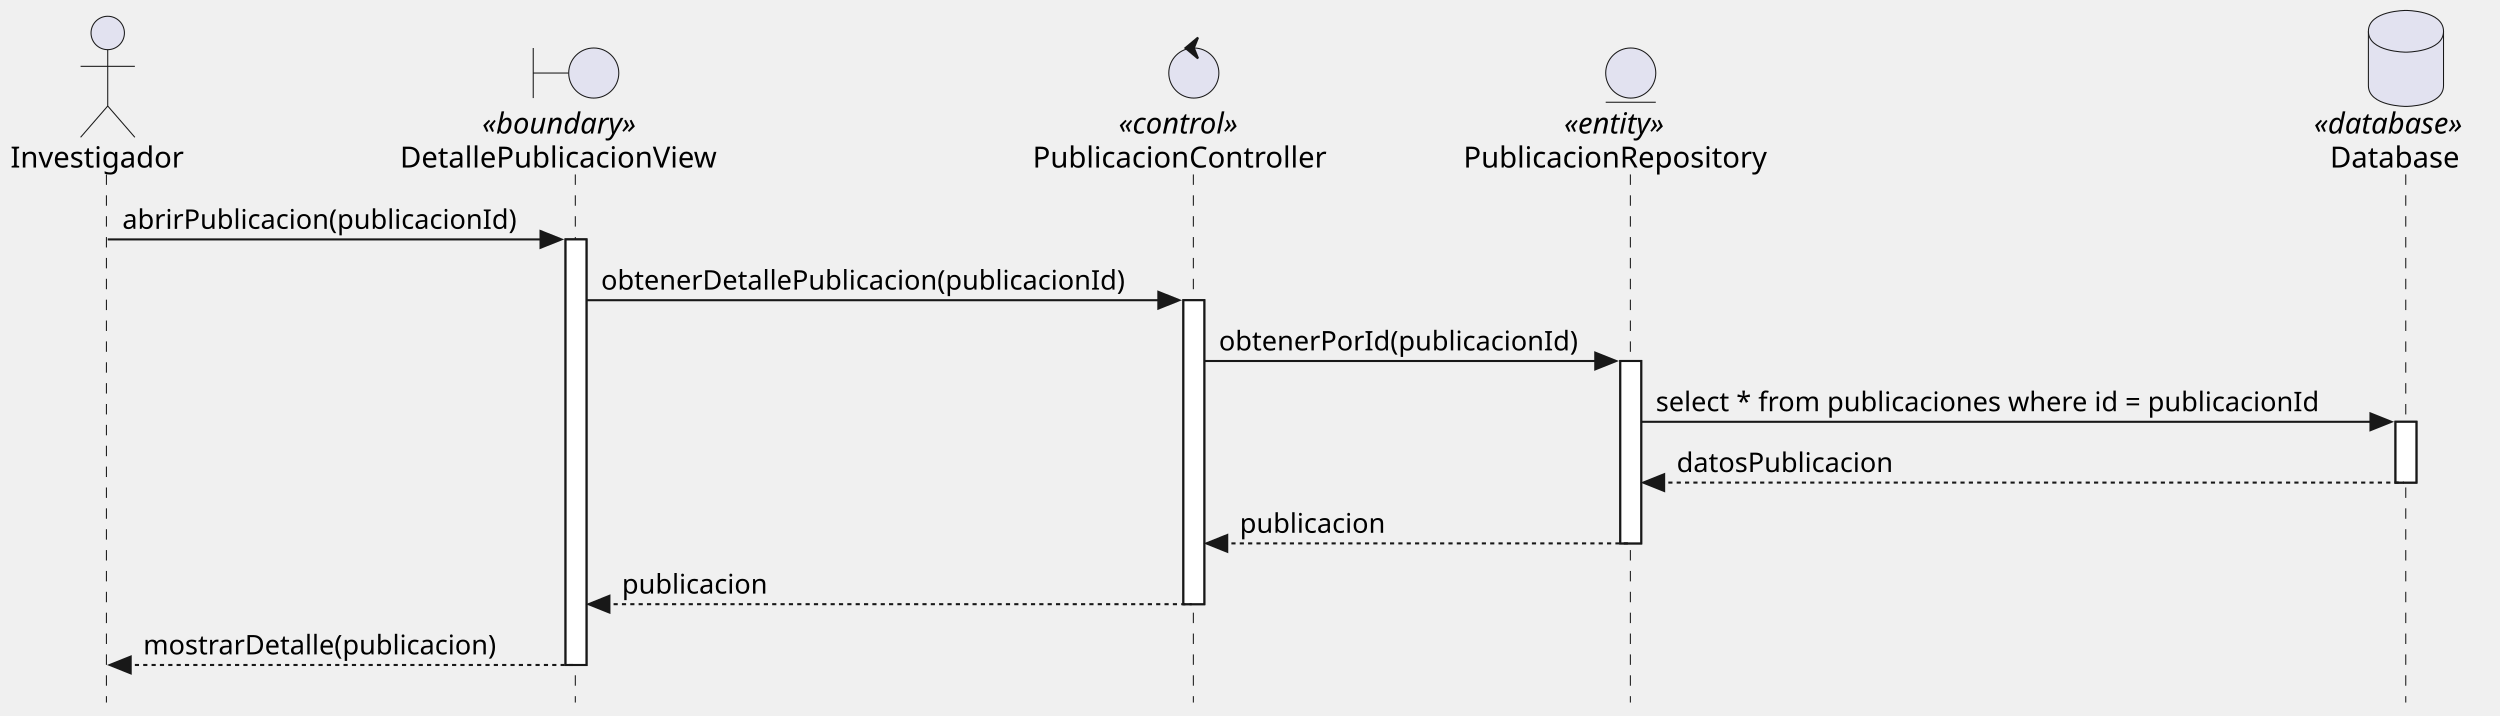
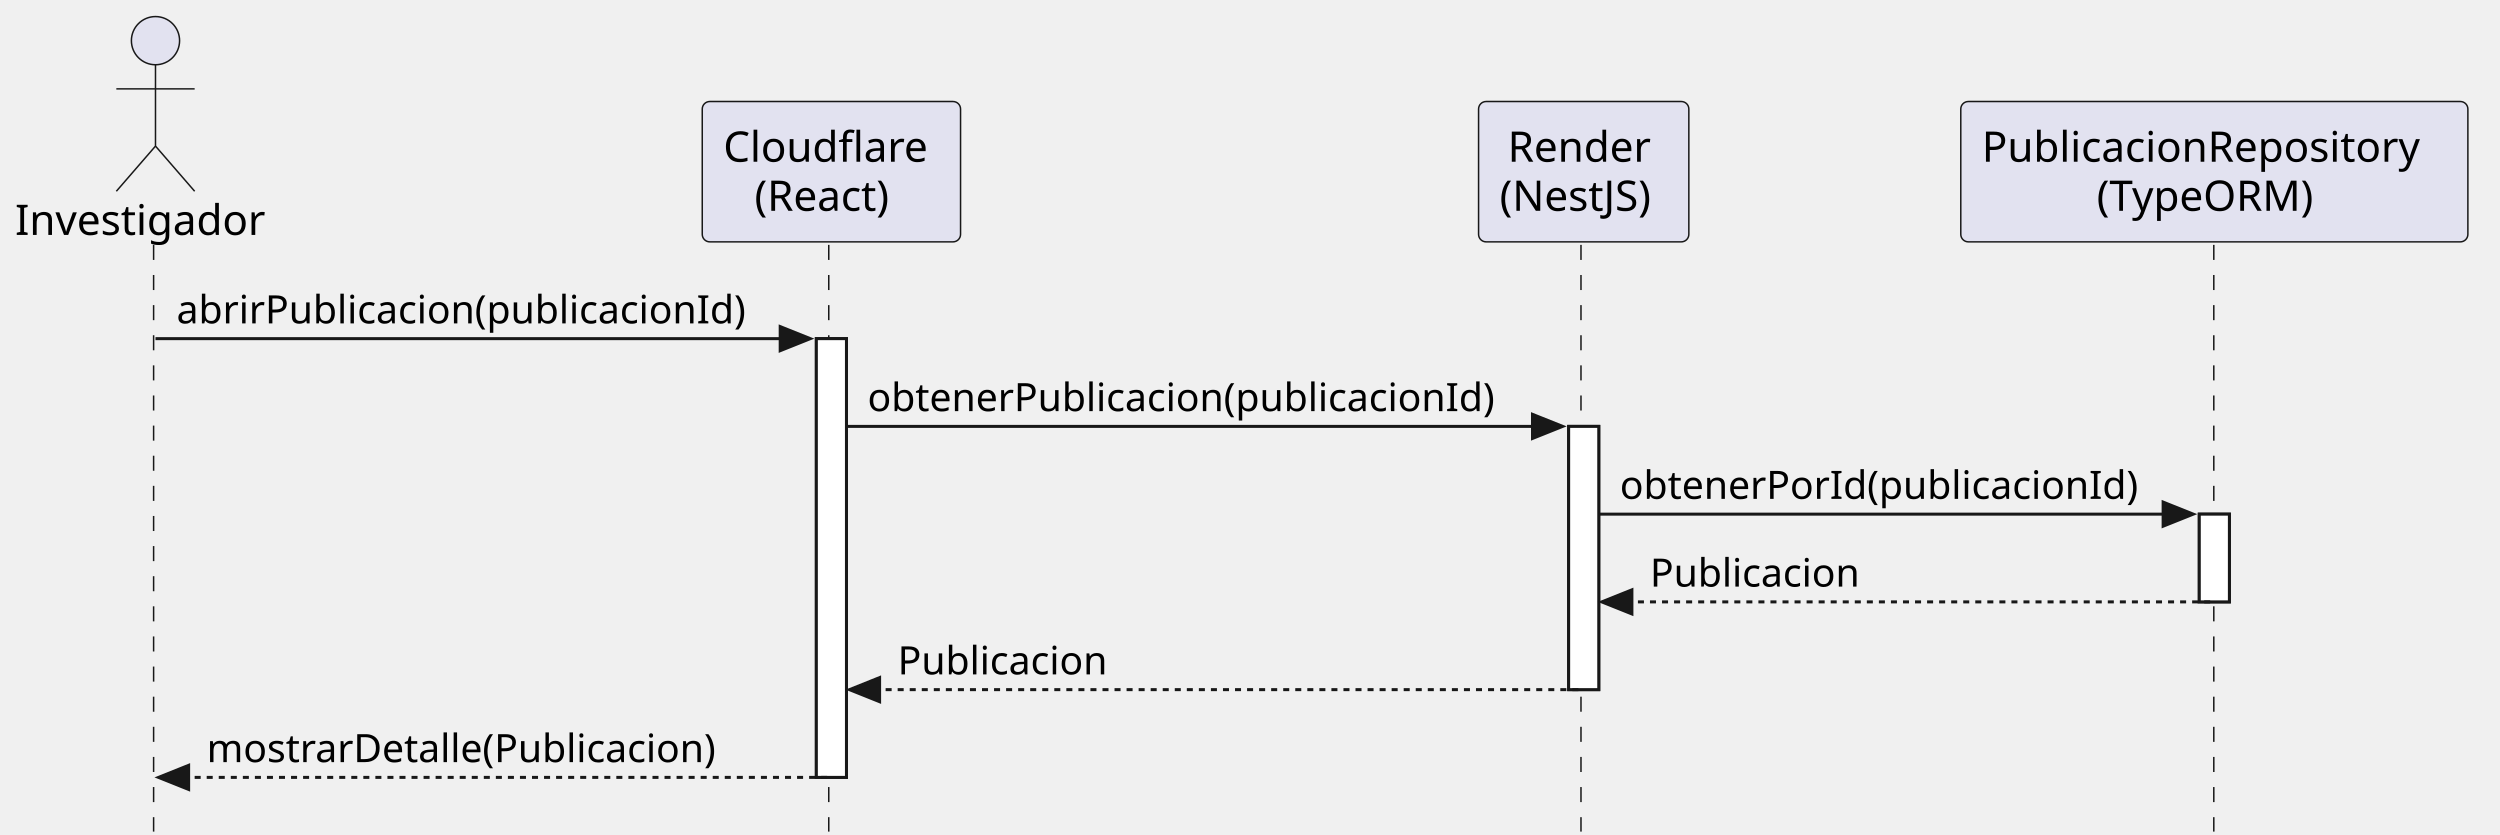
- <svg xmlns="http://www.w3.org/2000/svg" contentStyleType="text/css" data-diagram-type="SEQUENCE" height="343px" preserveAspectRatio="none" style="width:1198px;height:343px;background:#FFFFFF;" version="1.1" viewBox="0 0 1198 343" width="1198px" zoomAndPan="magnify">
+ <svg xmlns="http://www.w3.org/2000/svg" contentStyleType="text/css" data-diagram-type="SEQUENCE" height="277px" preserveAspectRatio="none" style="width:830px;height:277px;background:#FFFFFF;" version="1.1" viewBox="0 0 830 277" width="830px" zoomAndPan="magnify">
  <defs />
  <g>
    <g>
-       <rect fill="#FFFFFF" height="203.93" style="stroke:#181818;stroke-width:1;" width="10" x="271.025" y="114.727" />
+       <rect fill="#FFFFFF" height="145.664" style="stroke:#181818;stroke-width:1;" width="10" x="271.025" y="112.43" />
    </g>
    <g>
-       <rect fill="#FFFFFF" height="145.664" style="stroke:#181818;stroke-width:1;" width="10" x="567.084" y="143.859" />
+       <rect fill="#FFFFFF" height="87.398" style="stroke:#181818;stroke-width:1;" width="10" x="520.79" y="141.562" />
    </g>
    <g>
-       <rect fill="#FFFFFF" height="87.398" style="stroke:#181818;stroke-width:1;" width="10" x="776.453" y="172.992" />
+       <rect fill="#FFFFFF" height="29.133" style="stroke:#181818;stroke-width:1;" width="10" x="730.159" y="170.695" />
+     </g>
+     <g class="participant-lifeline" data-entity-uid="part1" data-qualified-name="Investigador" data-source-line="5" id="part1-lifeline">
+       <g>
+         <rect fill="#000000" fill-opacity="0" height="194.797" width="8" x="47.623" y="81.297" />
+         <line style="stroke:#181818;stroke-width:0.5;stroke-dasharray:5,5;" x1="51" x2="51" y1="81.297" y2="276.094" />
+       </g>
+     </g>
+     <g class="participant-lifeline" data-entity-uid="part2" data-qualified-name="View" data-source-line="6" id="part2-lifeline">
+       <g>
+         <rect fill="#000000" fill-opacity="0" height="194.797" width="8" x="272.025" y="81.297" />
+         <line style="stroke:#181818;stroke-width:0.5;stroke-dasharray:5,5;" x1="275.147" x2="275.147" y1="81.297" y2="276.094" />
+       </g>
+     </g>
+     <g class="participant-lifeline" data-entity-uid="part3" data-qualified-name="Controller" data-source-line="7" id="part3-lifeline">
+       <g>
+         <rect fill="#000000" fill-opacity="0" height="194.797" width="8" x="521.79" y="81.297" />
+         <line style="stroke:#181818;stroke-width:0.5;stroke-dasharray:5,5;" x1="524.886" x2="524.886" y1="81.297" y2="276.094" />
+       </g>
+     </g>
+     <g class="participant-lifeline" data-entity-uid="part4" data-qualified-name="Repository" data-source-line="8" id="part4-lifeline">
+       <g>
+         <rect fill="#000000" fill-opacity="0" height="194.797" width="8" x="731.159" y="81.297" />
+         <line style="stroke:#181818;stroke-width:0.5;stroke-dasharray:5,5;" x1="734.981" x2="734.981" y1="81.297" y2="276.094" />
+       </g>
+     </g>
+     <g class="participant participant-head" data-entity-uid="part1" data-qualified-name="Investigador" data-source-line="5" id="part1-head">
+       <text fill="#000000" font-family="sans-serif" font-size="14" lengthAdjust="spacing" textLength="87.247" x="5" y="77.995">Investigador</text>
+       <ellipse cx="51.623" cy="13.5" fill="#E2E2F0" rx="8" ry="8" style="stroke:#181818;stroke-width:0.5;" />
+       <path d="M51.623,21.5 L51.623,48.5 M38.623,29.5 L64.624,29.5 M51.623,48.5 L38.623,63.5 M51.623,48.5 L64.624,63.5" fill="none" style="stroke:#181818;stroke-width:0.5;" />
+     </g>
+     <g class="participant participant-head" data-entity-uid="part2" data-qualified-name="View" data-source-line="6" id="part2-head">
+       <rect fill="#E2E2F0" height="46.594" rx="2.5" ry="2.5" style="stroke:#181818;stroke-width:0.5;" width="85.757" x="233.147" y="33.703" />
+       <text fill="#000000" font-family="sans-serif" font-size="14" lengthAdjust="spacing" textLength="71.757" x="240.147" y="53.698">Cloudflare</text>
+       <text fill="#000000" font-family="sans-serif" font-size="14" lengthAdjust="spacing" textLength="51.03" x="250.51" y="69.995">(React)</text>
+     </g>
+     <g class="participant participant-head" data-entity-uid="part3" data-qualified-name="Controller" data-source-line="7" id="part3-head">
+       <rect fill="#E2E2F0" height="46.594" rx="2.5" ry="2.5" style="stroke:#181818;stroke-width:0.5;" width="69.809" x="490.886" y="33.703" />
+       <text fill="#000000" font-family="sans-serif" font-size="14" lengthAdjust="spacing" textLength="50.47" x="500.556" y="53.698">Render</text>
+       <text fill="#000000" font-family="sans-serif" font-size="14" lengthAdjust="spacing" textLength="55.809" x="497.886" y="69.995">(NestJS)</text>
+     </g>
+     <g class="participant participant-head" data-entity-uid="part4" data-qualified-name="Repository" data-source-line="8" id="part4-head">
+       <rect fill="#E2E2F0" height="46.594" rx="2.5" ry="2.5" style="stroke:#181818;stroke-width:0.5;" width="168.356" x="650.981" y="33.703" />
+       <text fill="#000000" font-family="sans-serif" font-size="14" lengthAdjust="spacing" textLength="154.356" x="657.981" y="53.698">PublicacionRepository</text>
+       <text fill="#000000" font-family="sans-serif" font-size="14" lengthAdjust="spacing" textLength="78.087" x="696.116" y="69.995">(TypeORM)</text>
    </g>
    <g>
-       <rect fill="#FFFFFF" height="29.133" style="stroke:#181818;stroke-width:1;" width="10" x="1147.934" y="202.125" />
-     </g>
-     <g class="participant-lifeline" data-entity-uid="part1" data-qualified-name="Investigador" id="part1-lifeline">
-       <g>
-         <rect fill="#000000" fill-opacity="0" height="253.062" width="8" x="47.623" y="83.594" />
-         <line style="stroke:#181818;stroke-width:0.5;stroke-dasharray:5,5;" x1="51" x2="51" y1="83.594" y2="336.656" />
-       </g>
-     </g>
-     <g class="participant-lifeline" data-entity-uid="part2" data-qualified-name="DetallePublicacionView" id="part2-lifeline">
-       <g>
-         <rect fill="#000000" fill-opacity="0" height="253.062" width="8" x="272.025" y="83.594" />
-         <line style="stroke:#181818;stroke-width:0.5;stroke-dasharray:5,5;" x1="275.691" x2="275.691" y1="83.594" y2="336.656" />
-       </g>
-     </g>
-     <g class="participant-lifeline" data-entity-uid="part3" data-qualified-name="PublicacionController" id="part3-lifeline">
-       <g>
-         <rect fill="#000000" fill-opacity="0" height="253.062" width="8" x="568.084" y="83.594" />
-         <line style="stroke:#181818;stroke-width:0.5;stroke-dasharray:5,5;" x1="571.856" x2="571.856" y1="83.594" y2="336.656" />
-       </g>
-     </g>
-     <g class="participant-lifeline" data-entity-uid="part4" data-qualified-name="PublicacionRepository" id="part4-lifeline">
-       <g>
-         <rect fill="#000000" fill-opacity="0" height="253.062" width="8" x="777.453" y="83.594" />
-         <line style="stroke:#181818;stroke-width:0.5;stroke-dasharray:5,5;" x1="781.275" x2="781.275" y1="83.594" y2="336.656" />
-       </g>
-     </g>
-     <g class="participant-lifeline" data-entity-uid="part5" data-qualified-name="Database" id="part5-lifeline">
-       <g>
-         <rect fill="#000000" fill-opacity="0" height="253.062" width="8" x="1148.934" y="83.594" />
-         <line style="stroke:#181818;stroke-width:0.5;stroke-dasharray:5,5;" x1="1152.84" x2="1152.84" y1="83.594" y2="336.656" />
-       </g>
-     </g>
-     <g class="participant participant-head" data-entity-uid="part1" data-qualified-name="Investigador" id="part1-head">
-       <text fill="#000000" font-family="sans-serif" font-size="14" lengthAdjust="spacing" textLength="87.247" x="5" y="80.292">Investigador</text>
-       <ellipse cx="51.623" cy="15.797" fill="#E2E2F0" rx="8" ry="8" style="stroke:#181818;stroke-width:0.5;" />
-       <path d="M51.623,23.797 L51.623,50.797 M38.623,31.797 L64.624,31.797 M51.623,50.797 L38.623,65.797 M51.623,50.797 L64.624,65.797" fill="none" style="stroke:#181818;stroke-width:0.5;" />
-     </g>
-     <g class="participant participant-head" data-entity-uid="part2" data-qualified-name="DetallePublicacionView" id="part2-head">
-       <text fill="#000000" font-family="sans-serif" font-size="14" font-style="italic" lengthAdjust="spacing" textLength="83.986" x="231.032" y="63.995">«boundary»</text>
-       <text fill="#000000" font-family="sans-serif" font-size="14" lengthAdjust="spacing" textLength="162.668" x="191.691" y="80.292">DetallePublicacionView</text>
-       <path d="M255.525,23 L255.525,47 M255.525,35 L272.525,35" fill="none" style="stroke:#181818;stroke-width:0.5;" />
-       <ellipse cx="284.525" cy="35" fill="#E2E2F0" rx="12" ry="12" style="stroke:#181818;stroke-width:0.5;" />
-     </g>
-     <g class="participant participant-head" data-entity-uid="part3" data-qualified-name="PublicacionController" id="part3-head">
-       <text fill="#000000" font-family="sans-serif" font-size="14" font-style="italic" lengthAdjust="spacing" textLength="66.117" x="536.025" y="63.995">«control»</text>
-       <text fill="#000000" font-family="sans-serif" font-size="14" lengthAdjust="spacing" textLength="148.456" x="494.856" y="80.292">PublicacionController</text>
-       <ellipse cx="572.084" cy="35" fill="#E2E2F0" rx="12" ry="12" style="stroke:#181818;stroke-width:0.5;" />
-       <polygon fill="#181818" points="568.084,23,574.084,18,572.084,23,574.084,28,568.084,23" style="stroke:#181818;stroke-width:1;" />
-     </g>
-     <g class="participant participant-head" data-entity-uid="part4" data-qualified-name="PublicacionRepository" id="part4-head">
-       <text fill="#000000" font-family="sans-serif" font-size="14" font-style="italic" lengthAdjust="spacing" textLength="57.921" x="749.492" y="63.995">«entity»</text>
-       <text fill="#000000" font-family="sans-serif" font-size="14" lengthAdjust="spacing" textLength="154.356" x="701.275" y="80.292">PublicacionRepository</text>
-       <ellipse cx="781.453" cy="35" fill="#E2E2F0" rx="12" ry="12" style="stroke:#181818;stroke-width:0.5;" />
-       <line style="stroke:#181818;stroke-width:0.5;" x1="769.453" x2="793.453" y1="49" y2="49" />
-     </g>
-     <g class="participant participant-head" data-entity-uid="part5" data-qualified-name="Database" id="part5-head">
-       <text fill="#000000" font-family="sans-serif" font-size="14" font-style="italic" lengthAdjust="spacing" textLength="82.189" x="1108.84" y="63.995">«database»</text>
-       <text fill="#000000" font-family="sans-serif" font-size="14" lengthAdjust="spacing" textLength="66.801" x="1116.534" y="80.292">Database</text>
-       <path d="M1134.934,15 C1134.934,5 1152.934,5 1152.934,5 C1152.934,5 1170.934,5 1170.934,15 L1170.934,41 C1170.934,51 1152.934,51 1152.934,51 C1152.934,51 1134.934,51 1134.934,41 L1134.934,15" fill="#E2E2F0" style="stroke:#181818;stroke-width:0.5;" />
-       <path d="M1134.934,15 C1134.934,25 1152.934,25 1152.934,25 C1152.934,25 1170.934,25 1170.934,15" fill="none" style="stroke:#181818;stroke-width:0.5;" />
+       <rect fill="#FFFFFF" height="145.664" style="stroke:#181818;stroke-width:1;" width="10" x="271.025" y="112.43" />
    </g>
    <g>
-       <rect fill="#FFFFFF" height="203.93" style="stroke:#181818;stroke-width:1;" width="10" x="271.025" y="114.727" />
+       <rect fill="#FFFFFF" height="87.398" style="stroke:#181818;stroke-width:1;" width="10" x="520.79" y="141.562" />
    </g>
    <g>
-       <rect fill="#FFFFFF" height="145.664" style="stroke:#181818;stroke-width:1;" width="10" x="567.084" y="143.859" />
+       <rect fill="#FFFFFF" height="29.133" style="stroke:#181818;stroke-width:1;" width="10" x="730.159" y="170.695" />
    </g>
-     <g>
-       <rect fill="#FFFFFF" height="87.398" style="stroke:#181818;stroke-width:1;" width="10" x="776.453" y="172.992" />
+     <g class="message" data-entity-1="part1" data-entity-2="part2" data-source-line="10" id="msg1">
+       <polygon fill="#181818" points="259.025,108.43,269.025,112.43,259.025,116.43" style="stroke:#181818;stroke-width:1;stroke-linejoin:miter;stroke-miterlimit:10;" />
+       <line style="stroke:#181818;stroke-width:1;" x1="51.623" x2="265.025" y1="112.43" y2="112.43" />
+       <text fill="#000000" font-family="sans-serif" font-size="13" lengthAdjust="spacing" textLength="200.402" x="58.623" y="107.364">abrirPublicacion(publicacionId)</text>
    </g>
-     <g>
-       <rect fill="#FFFFFF" height="29.133" style="stroke:#181818;stroke-width:1;" width="10" x="1147.934" y="202.125" />
+     <g class="message" data-entity-1="part2" data-entity-2="part3" data-source-line="13" id="msg2">
+       <polygon fill="#181818" points="508.791,137.562,518.79,141.562,508.791,145.562" style="stroke:#181818;stroke-width:1;stroke-linejoin:miter;stroke-miterlimit:10;" />
+       <line style="stroke:#181818;stroke-width:1;" x1="281.025" x2="514.79" y1="141.562" y2="141.562" />
+       <text fill="#000000" font-family="sans-serif" font-size="13" lengthAdjust="spacing" textLength="220.765" x="288.025" y="136.497">obtenerPublicacion(publicacionId)</text>
    </g>
-     <g class="message" data-entity-1="part1" data-entity-2="part2" id="msg1">
-       <polygon fill="#181818" points="259.025,110.727,269.025,114.727,259.025,118.727" style="stroke:#181818;stroke-width:1;" />
-       <line style="stroke:#181818;stroke-width:1;" x1="51.623" x2="265.025" y1="114.727" y2="114.727" />
-       <text fill="#000000" font-family="sans-serif" font-size="13" lengthAdjust="spacing" textLength="200.402" x="58.623" y="109.661">abrirPublicacion(publicacionId)</text>
+     <g class="message" data-entity-1="part3" data-entity-2="part4" data-source-line="16" id="msg3">
+       <polygon fill="#181818" points="718.159,166.695,728.159,170.695,718.159,174.695" style="stroke:#181818;stroke-width:1;stroke-linejoin:miter;stroke-miterlimit:10;" />
+       <line style="stroke:#181818;stroke-width:1;" x1="530.79" x2="724.159" y1="170.695" y2="170.695" />
+       <text fill="#000000" font-family="sans-serif" font-size="13" lengthAdjust="spacing" textLength="180.369" x="537.79" y="165.629">obtenerPorId(publicacionId)</text>
    </g>
-     <g class="message" data-entity-1="part2" data-entity-2="part3" id="msg2">
-       <polygon fill="#181818" points="555.084,139.859,565.084,143.859,555.084,147.859" style="stroke:#181818;stroke-width:1;" />
-       <line style="stroke:#181818;stroke-width:1;" x1="281.025" x2="561.084" y1="143.859" y2="143.859" />
-       <text fill="#000000" font-family="sans-serif" font-size="13" lengthAdjust="spacing" textLength="267.059" x="288.025" y="138.793">obtenerDetallePublicacion(publicacionId)</text>
+     <g class="message" data-entity-1="part4" data-entity-2="part3" data-source-line="19" id="msg4">
+       <polygon fill="#181818" points="541.79,195.828,531.79,199.828,541.79,203.828" style="stroke:#181818;stroke-width:1;stroke-linejoin:miter;stroke-miterlimit:10;" />
+       <line style="stroke:#181818;stroke-width:1;stroke-dasharray:2,2;" x1="535.79" x2="734.159" y1="199.828" y2="199.828" />
+       <text fill="#000000" font-family="sans-serif" font-size="13" lengthAdjust="spacing" textLength="73.62" x="547.79" y="194.762">Publicacion</text>
    </g>
-     <g class="message" data-entity-1="part3" data-entity-2="part4" id="msg3">
-       <polygon fill="#181818" points="764.453,168.992,774.453,172.992,764.453,176.992" style="stroke:#181818;stroke-width:1;" />
-       <line style="stroke:#181818;stroke-width:1;" x1="577.084" x2="770.453" y1="172.992" y2="172.992" />
-       <text fill="#000000" font-family="sans-serif" font-size="13" lengthAdjust="spacing" textLength="180.369" x="584.084" y="167.926">obtenerPorId(publicacionId)</text>
+     <g class="message" data-entity-1="part3" data-entity-2="part2" data-source-line="22" id="msg5">
+       <polygon fill="#181818" points="292.025,224.961,282.025,228.961,292.025,232.961" style="stroke:#181818;stroke-width:1;stroke-linejoin:miter;stroke-miterlimit:10;" />
+       <line style="stroke:#181818;stroke-width:1;stroke-dasharray:2,2;" x1="286.025" x2="524.79" y1="228.961" y2="228.961" />
+       <text fill="#000000" font-family="sans-serif" font-size="13" lengthAdjust="spacing" textLength="73.62" x="298.025" y="223.895">Publicacion</text>
    </g>
-     <g class="message" data-entity-1="part4" data-entity-2="part5" id="msg4">
-       <polygon fill="#181818" points="1135.934,198.125,1145.934,202.125,1135.934,206.125" style="stroke:#181818;stroke-width:1;" />
-       <line style="stroke:#181818;stroke-width:1;" x1="786.453" x2="1141.934" y1="202.125" y2="202.125" />
-       <text fill="#000000" font-family="sans-serif" font-size="13" lengthAdjust="spacing" textLength="342.481" x="793.453" y="197.059">select * from publicaciones where id = publicacionId</text>
-     </g>
-     <g class="message" data-entity-1="part5" data-entity-2="part4" id="msg5">
-       <polygon fill="#181818" points="797.453,227.258,787.453,231.258,797.453,235.258" style="stroke:#181818;stroke-width:1;" />
-       <line style="stroke:#181818;stroke-width:1;stroke-dasharray:2,2;" x1="791.453" x2="1151.934" y1="231.258" y2="231.258" />
-       <text fill="#000000" font-family="sans-serif" font-size="13" lengthAdjust="spacing" textLength="109.662" x="803.453" y="226.192">datosPublicacion</text>
-     </g>
-     <g class="message" data-entity-1="part4" data-entity-2="part3" id="msg6">
-       <polygon fill="#181818" points="588.084,256.391,578.084,260.391,588.084,264.391" style="stroke:#181818;stroke-width:1;" />
-       <line style="stroke:#181818;stroke-width:1;stroke-dasharray:2,2;" x1="582.084" x2="780.453" y1="260.391" y2="260.391" />
-       <text fill="#000000" font-family="sans-serif" font-size="13" lengthAdjust="spacing" textLength="74.033" x="594.084" y="255.325">publicacion</text>
-     </g>
-     <g class="message" data-entity-1="part3" data-entity-2="part2" id="msg7">
-       <polygon fill="#181818" points="292.025,285.523,282.025,289.523,292.025,293.523" style="stroke:#181818;stroke-width:1;" />
-       <line style="stroke:#181818;stroke-width:1;stroke-dasharray:2,2;" x1="286.025" x2="571.084" y1="289.523" y2="289.523" />
-       <text fill="#000000" font-family="sans-serif" font-size="13" lengthAdjust="spacing" textLength="74.033" x="298.025" y="284.457">publicacion</text>
-     </g>
-     <g class="message" data-entity-1="part2" data-entity-2="part1" id="msg8">
-       <polygon fill="#181818" points="62.623,314.656,52.623,318.656,62.623,322.656" style="stroke:#181818;stroke-width:1;" />
-       <line style="stroke:#181818;stroke-width:1;stroke-dasharray:2,2;" x1="56.623" x2="275.025" y1="318.656" y2="318.656" />
-       <text fill="#000000" font-family="sans-serif" font-size="13" lengthAdjust="spacing" textLength="181.613" x="68.624" y="313.59">mostrarDetalle(publicacion)</text>
+     <g class="message" data-entity-1="part2" data-entity-2="part1" data-source-line="25" id="msg6">
+       <polygon fill="#181818" points="62.623,254.094,52.623,258.094,62.623,262.094" style="stroke:#181818;stroke-width:1;stroke-linejoin:miter;stroke-miterlimit:10;" />
+       <line style="stroke:#181818;stroke-width:1;stroke-dasharray:2,2;" x1="56.623" x2="275.025" y1="258.094" y2="258.094" />
+       <text fill="#000000" font-family="sans-serif" font-size="13" lengthAdjust="spacing" textLength="181.2" x="68.624" y="253.028">mostrarDetalle(Publicacion)</text>
    </g>
  </g>
</svg>
